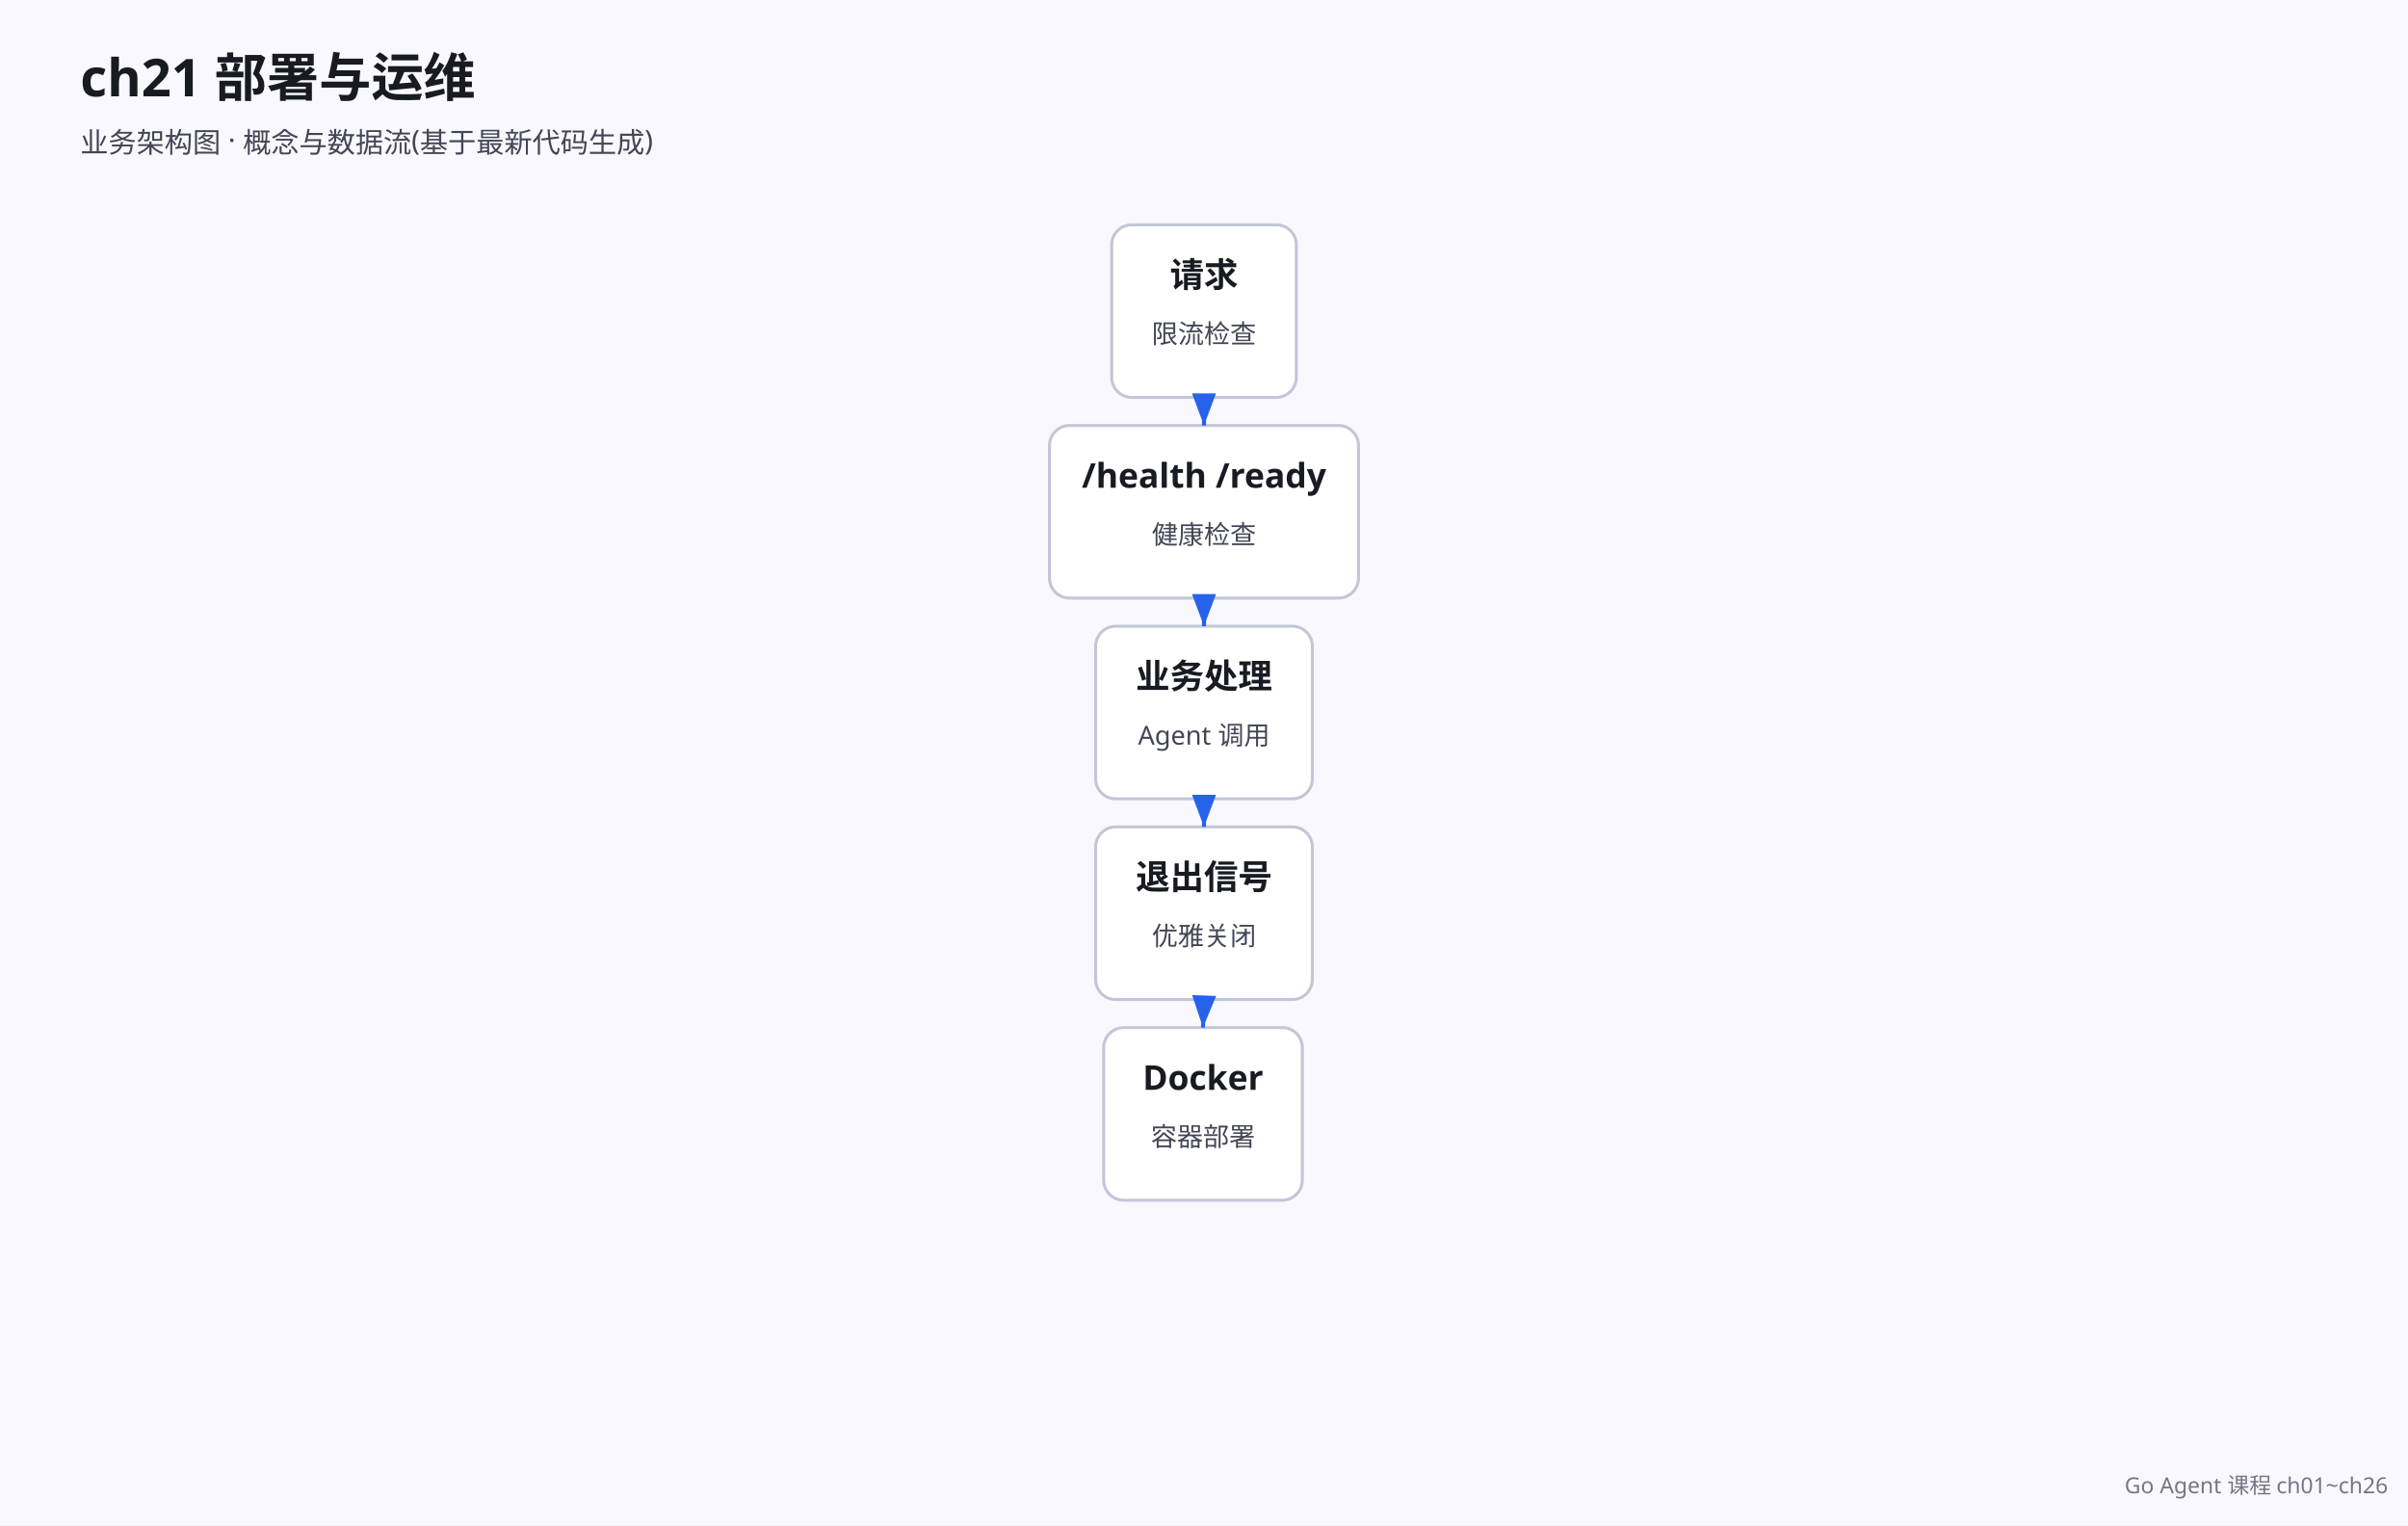
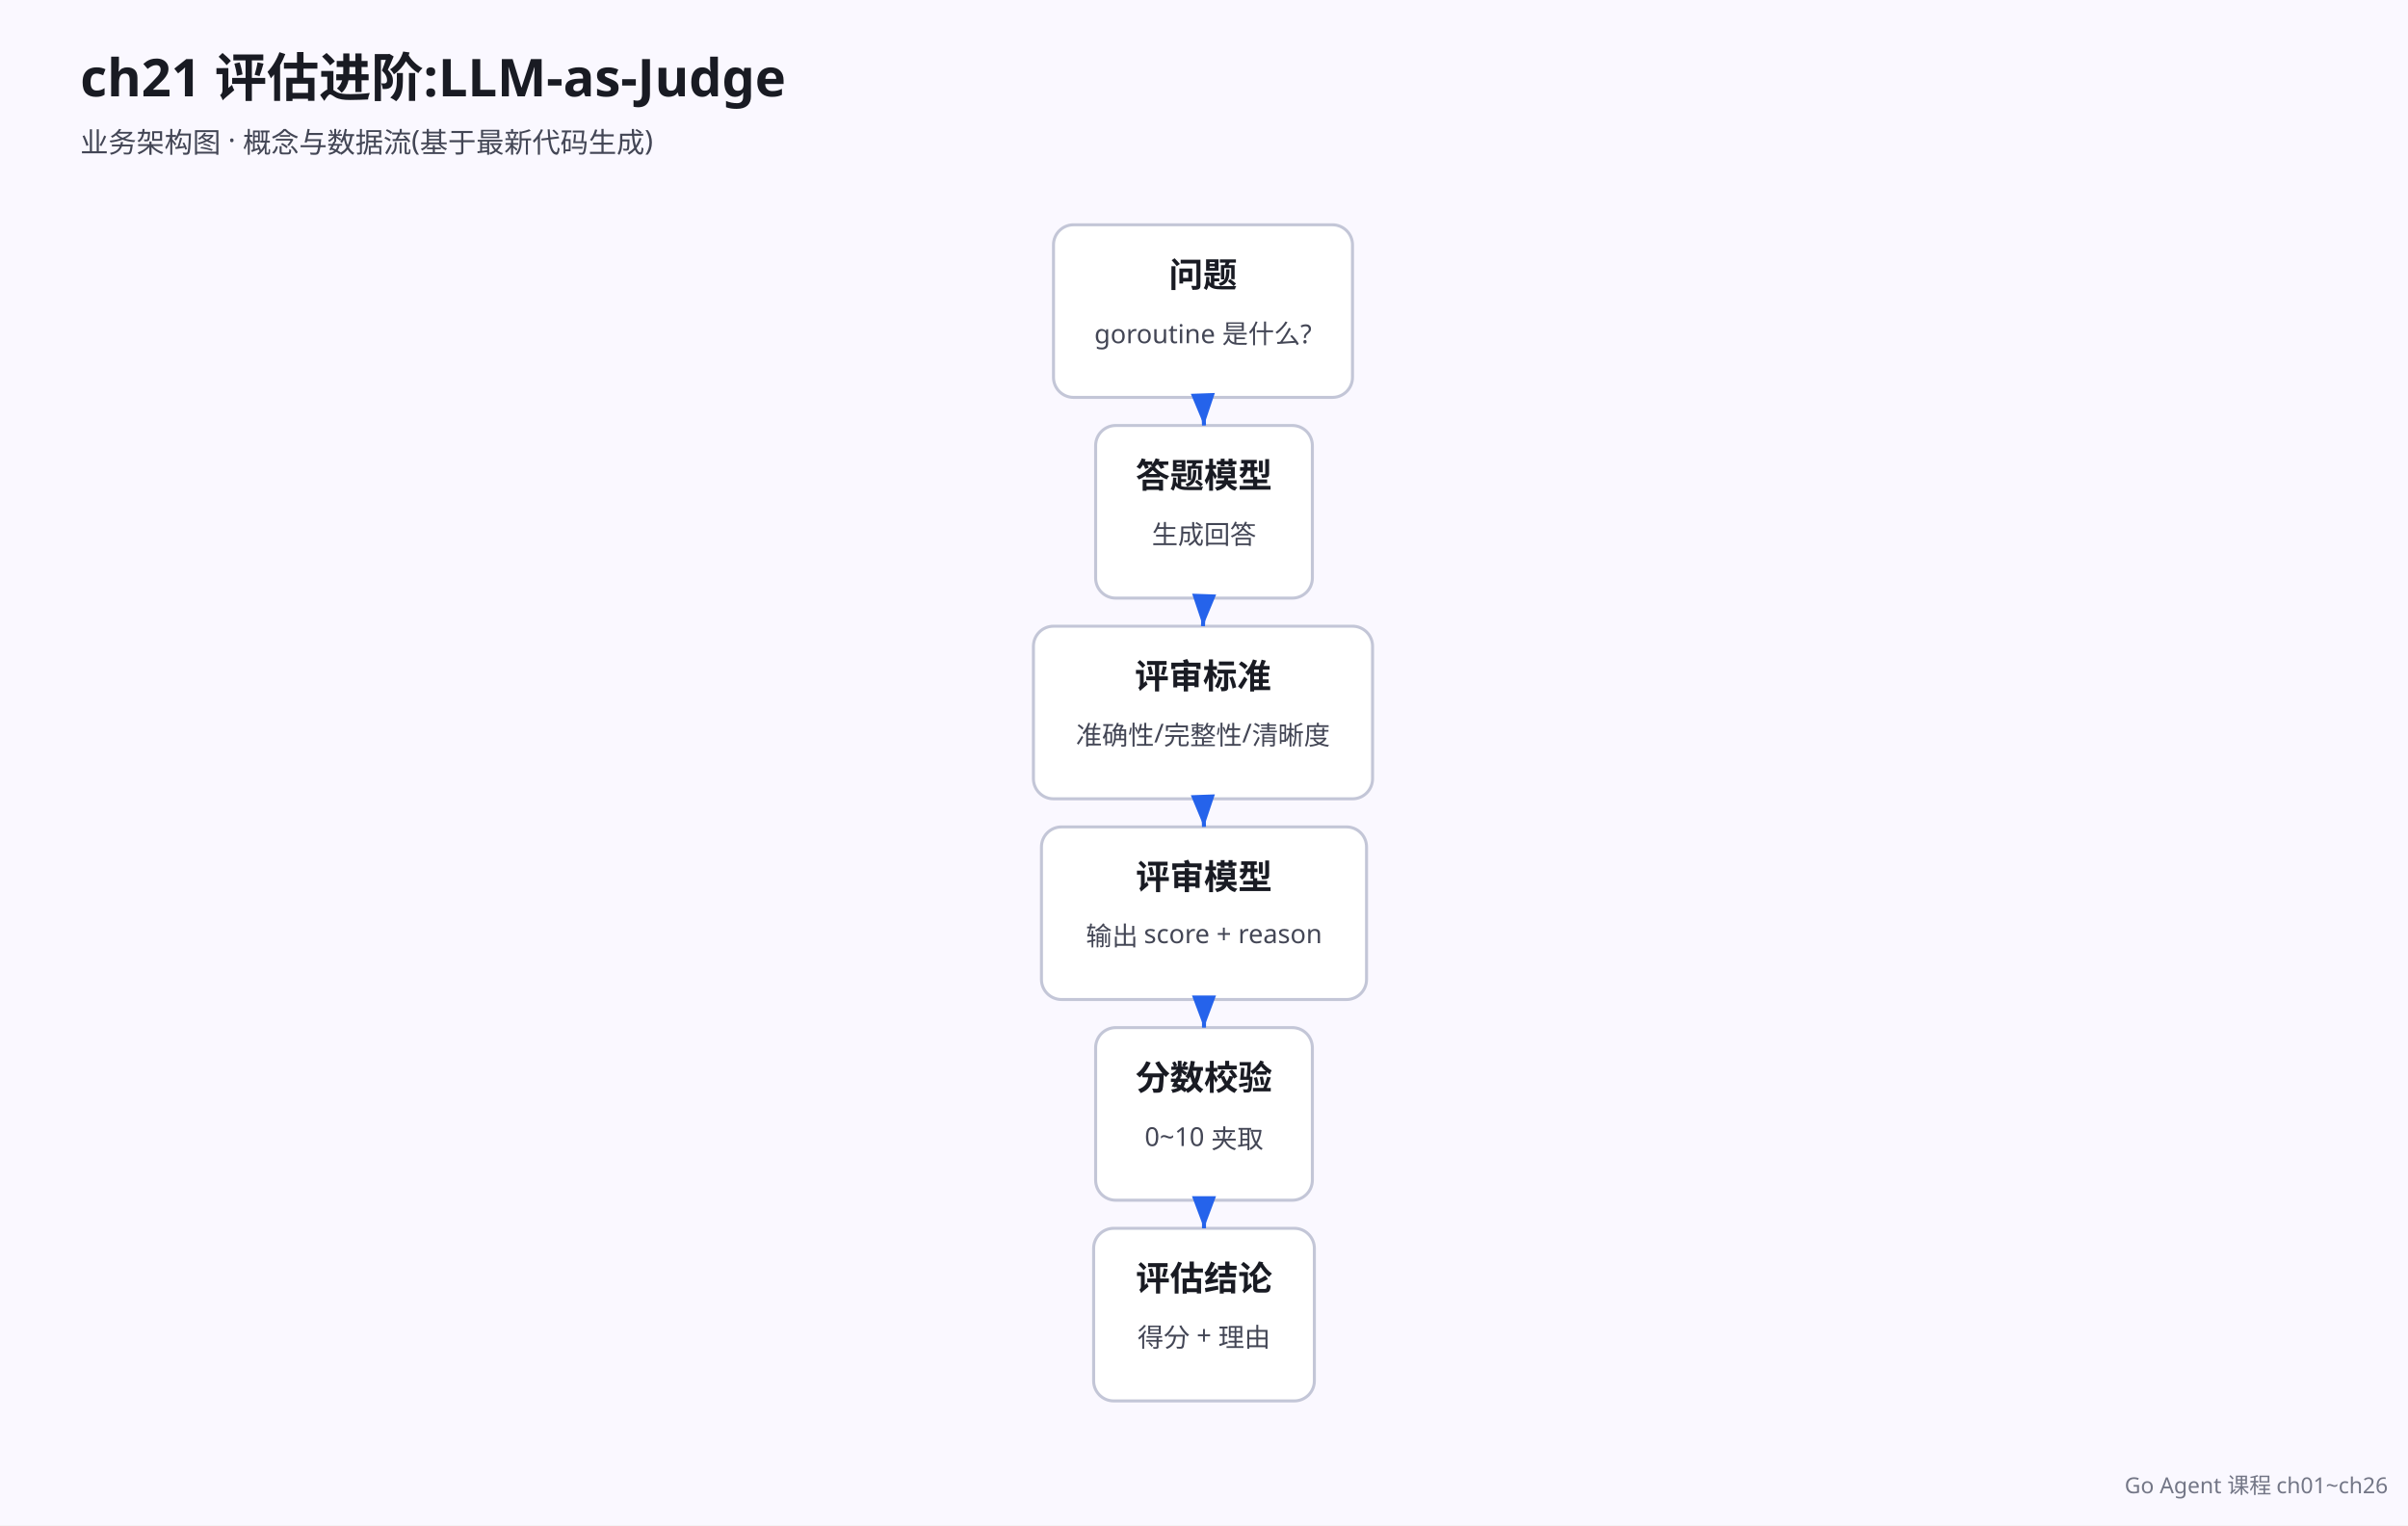
<svg xmlns="http://www.w3.org/2000/svg" width="1200" height="760" viewBox="0 0 1200 760">
  <defs>
    <marker id="arrow" markerWidth="10" markerHeight="10" refX="8" refY="3" orient="auto">
      <path d="M0,0 L8,3 L0,6 z" fill="#2563eb" />
    </marker>
  </defs>
  <rect width="1200" height="760" fill="#faf8ff" />
-   <text x="40" y="48" fill="#191b23" font-family="Microsoft YaHei, sans-serif" font-size="26" font-weight="700">ch21 部署与运维</text>
+   <text x="40" y="48" fill="#191b23" font-family="Microsoft YaHei, sans-serif" font-size="26" font-weight="700">ch21 评估进阶:LLM-as-Judge</text>
  <text x="40" y="76" fill="#434655" font-family="Microsoft YaHei, sans-serif" font-size="14">业务架构图 · 概念与数据流(基于最新代码生成)</text>
-   <rect x="554" y="112" width="92" height="86" rx="10" fill="#ffffff" stroke="#c3c6d7" stroke-width="1.5" />
-   <text x="600.0" y="143.0" fill="#191b23" font-family="Microsoft YaHei, sans-serif" font-size="17" font-weight="600" text-anchor="middle">请求</text>
-   <text x="600.0" y="171.0" fill="#434655" font-family="Microsoft YaHei, sans-serif" font-size="13" text-anchor="middle">限流检查</text>
-   <rect x="523" y="212" width="154" height="86" rx="10" fill="#ffffff" stroke="#c3c6d7" stroke-width="1.5" />
-   <text x="600.0" y="243.0" fill="#191b23" font-family="Microsoft YaHei, sans-serif" font-size="17" font-weight="600" text-anchor="middle">/health /ready</text>
-   <text x="600.0" y="271.0" fill="#434655" font-family="Microsoft YaHei, sans-serif" font-size="13" text-anchor="middle">健康检查</text>
-   <rect x="546" y="312" width="108" height="86" rx="10" fill="#ffffff" stroke="#c3c6d7" stroke-width="1.5" />
-   <text x="600.0" y="343.0" fill="#191b23" font-family="Microsoft YaHei, sans-serif" font-size="17" font-weight="600" text-anchor="middle">业务处理</text>
-   <text x="600.0" y="371.0" fill="#434655" font-family="Microsoft YaHei, sans-serif" font-size="13" text-anchor="middle">Agent 调用</text>
-   <rect x="546" y="412" width="108" height="86" rx="10" fill="#ffffff" stroke="#c3c6d7" stroke-width="1.5" />
-   <text x="600.0" y="443.0" fill="#191b23" font-family="Microsoft YaHei, sans-serif" font-size="17" font-weight="600" text-anchor="middle">退出信号</text>
-   <text x="600.0" y="471.0" fill="#434655" font-family="Microsoft YaHei, sans-serif" font-size="13" text-anchor="middle">优雅关闭</text>
-   <rect x="550" y="512" width="99" height="86" rx="10" fill="#ffffff" stroke="#c3c6d7" stroke-width="1.5" />
-   <text x="599.5" y="543.0" fill="#191b23" font-family="Microsoft YaHei, sans-serif" font-size="17" font-weight="600" text-anchor="middle">Docker</text>
-   <text x="599.5" y="571.0" fill="#434655" font-family="Microsoft YaHei, sans-serif" font-size="13" text-anchor="middle">容器部署</text>
-   <line x1="600.0" y1="198" x2="600.0" y2="212" stroke="#2563eb" stroke-width="2" marker-end="url(#arrow)" />
-   <line x1="600.0" y1="298" x2="600.0" y2="312" stroke="#2563eb" stroke-width="2" marker-end="url(#arrow)" />
-   <line x1="600.0" y1="398" x2="600.0" y2="412" stroke="#2563eb" stroke-width="2" marker-end="url(#arrow)" />
-   <line x1="600.0" y1="498" x2="599.5" y2="512" stroke="#2563eb" stroke-width="2" marker-end="url(#arrow)" />
+   <rect x="525" y="112" width="149" height="86" rx="10" fill="#ffffff" stroke="#c3c6d7" stroke-width="1.5" />
+   <text x="599.5" y="143.0" fill="#191b23" font-family="Microsoft YaHei, sans-serif" font-size="17" font-weight="600" text-anchor="middle">问题</text>
+   <text x="599.5" y="171.0" fill="#434655" font-family="Microsoft YaHei, sans-serif" font-size="13" text-anchor="middle">goroutine 是什么?</text>
+   <rect x="546" y="212" width="108" height="86" rx="10" fill="#ffffff" stroke="#c3c6d7" stroke-width="1.5" />
+   <text x="600.0" y="243.0" fill="#191b23" font-family="Microsoft YaHei, sans-serif" font-size="17" font-weight="600" text-anchor="middle">答题模型</text>
+   <text x="600.0" y="271.0" fill="#434655" font-family="Microsoft YaHei, sans-serif" font-size="13" text-anchor="middle">生成回答</text>
+   <rect x="515" y="312" width="169" height="86" rx="10" fill="#ffffff" stroke="#c3c6d7" stroke-width="1.5" />
+   <text x="599.5" y="343.0" fill="#191b23" font-family="Microsoft YaHei, sans-serif" font-size="17" font-weight="600" text-anchor="middle">评审标准</text>
+   <text x="599.5" y="371.0" fill="#434655" font-family="Microsoft YaHei, sans-serif" font-size="13" text-anchor="middle">准确性/完整性/清晰度</text>
+   <rect x="519" y="412" width="162" height="86" rx="10" fill="#ffffff" stroke="#c3c6d7" stroke-width="1.5" />
+   <text x="600.0" y="443.0" fill="#191b23" font-family="Microsoft YaHei, sans-serif" font-size="17" font-weight="600" text-anchor="middle">评审模型</text>
+   <text x="600.0" y="471.0" fill="#434655" font-family="Microsoft YaHei, sans-serif" font-size="13" text-anchor="middle">输出 score + reason</text>
+   <rect x="546" y="512" width="108" height="86" rx="10" fill="#ffffff" stroke="#c3c6d7" stroke-width="1.5" />
+   <text x="600.0" y="543.0" fill="#191b23" font-family="Microsoft YaHei, sans-serif" font-size="17" font-weight="600" text-anchor="middle">分数校验</text>
+   <text x="600.0" y="571.0" fill="#434655" font-family="Microsoft YaHei, sans-serif" font-size="13" text-anchor="middle">0~10 夹取</text>
+   <rect x="545" y="612" width="110" height="86" rx="10" fill="#ffffff" stroke="#c3c6d7" stroke-width="1.5" />
+   <text x="600.0" y="643.0" fill="#191b23" font-family="Microsoft YaHei, sans-serif" font-size="17" font-weight="600" text-anchor="middle">评估结论</text>
+   <text x="600.0" y="671.0" fill="#434655" font-family="Microsoft YaHei, sans-serif" font-size="13" text-anchor="middle">得分 + 理由</text>
+   <line x1="599.5" y1="198" x2="600.0" y2="212" stroke="#2563eb" stroke-width="2" marker-end="url(#arrow)" />
+   <line x1="600.0" y1="298" x2="599.5" y2="312" stroke="#2563eb" stroke-width="2" marker-end="url(#arrow)" />
+   <line x1="599.5" y1="398" x2="600.0" y2="412" stroke="#2563eb" stroke-width="2" marker-end="url(#arrow)" />
+   <line x1="600.0" y1="498" x2="600.0" y2="512" stroke="#2563eb" stroke-width="2" marker-end="url(#arrow)" />
+   <line x1="600.0" y1="598" x2="600.0" y2="612" stroke="#2563eb" stroke-width="2" marker-end="url(#arrow)" />
  <text x="1190" y="744" fill="#737686" font-family="Microsoft YaHei, sans-serif" font-size="11" text-anchor="end">Go Agent 课程 ch01~ch26</text>
</svg>
